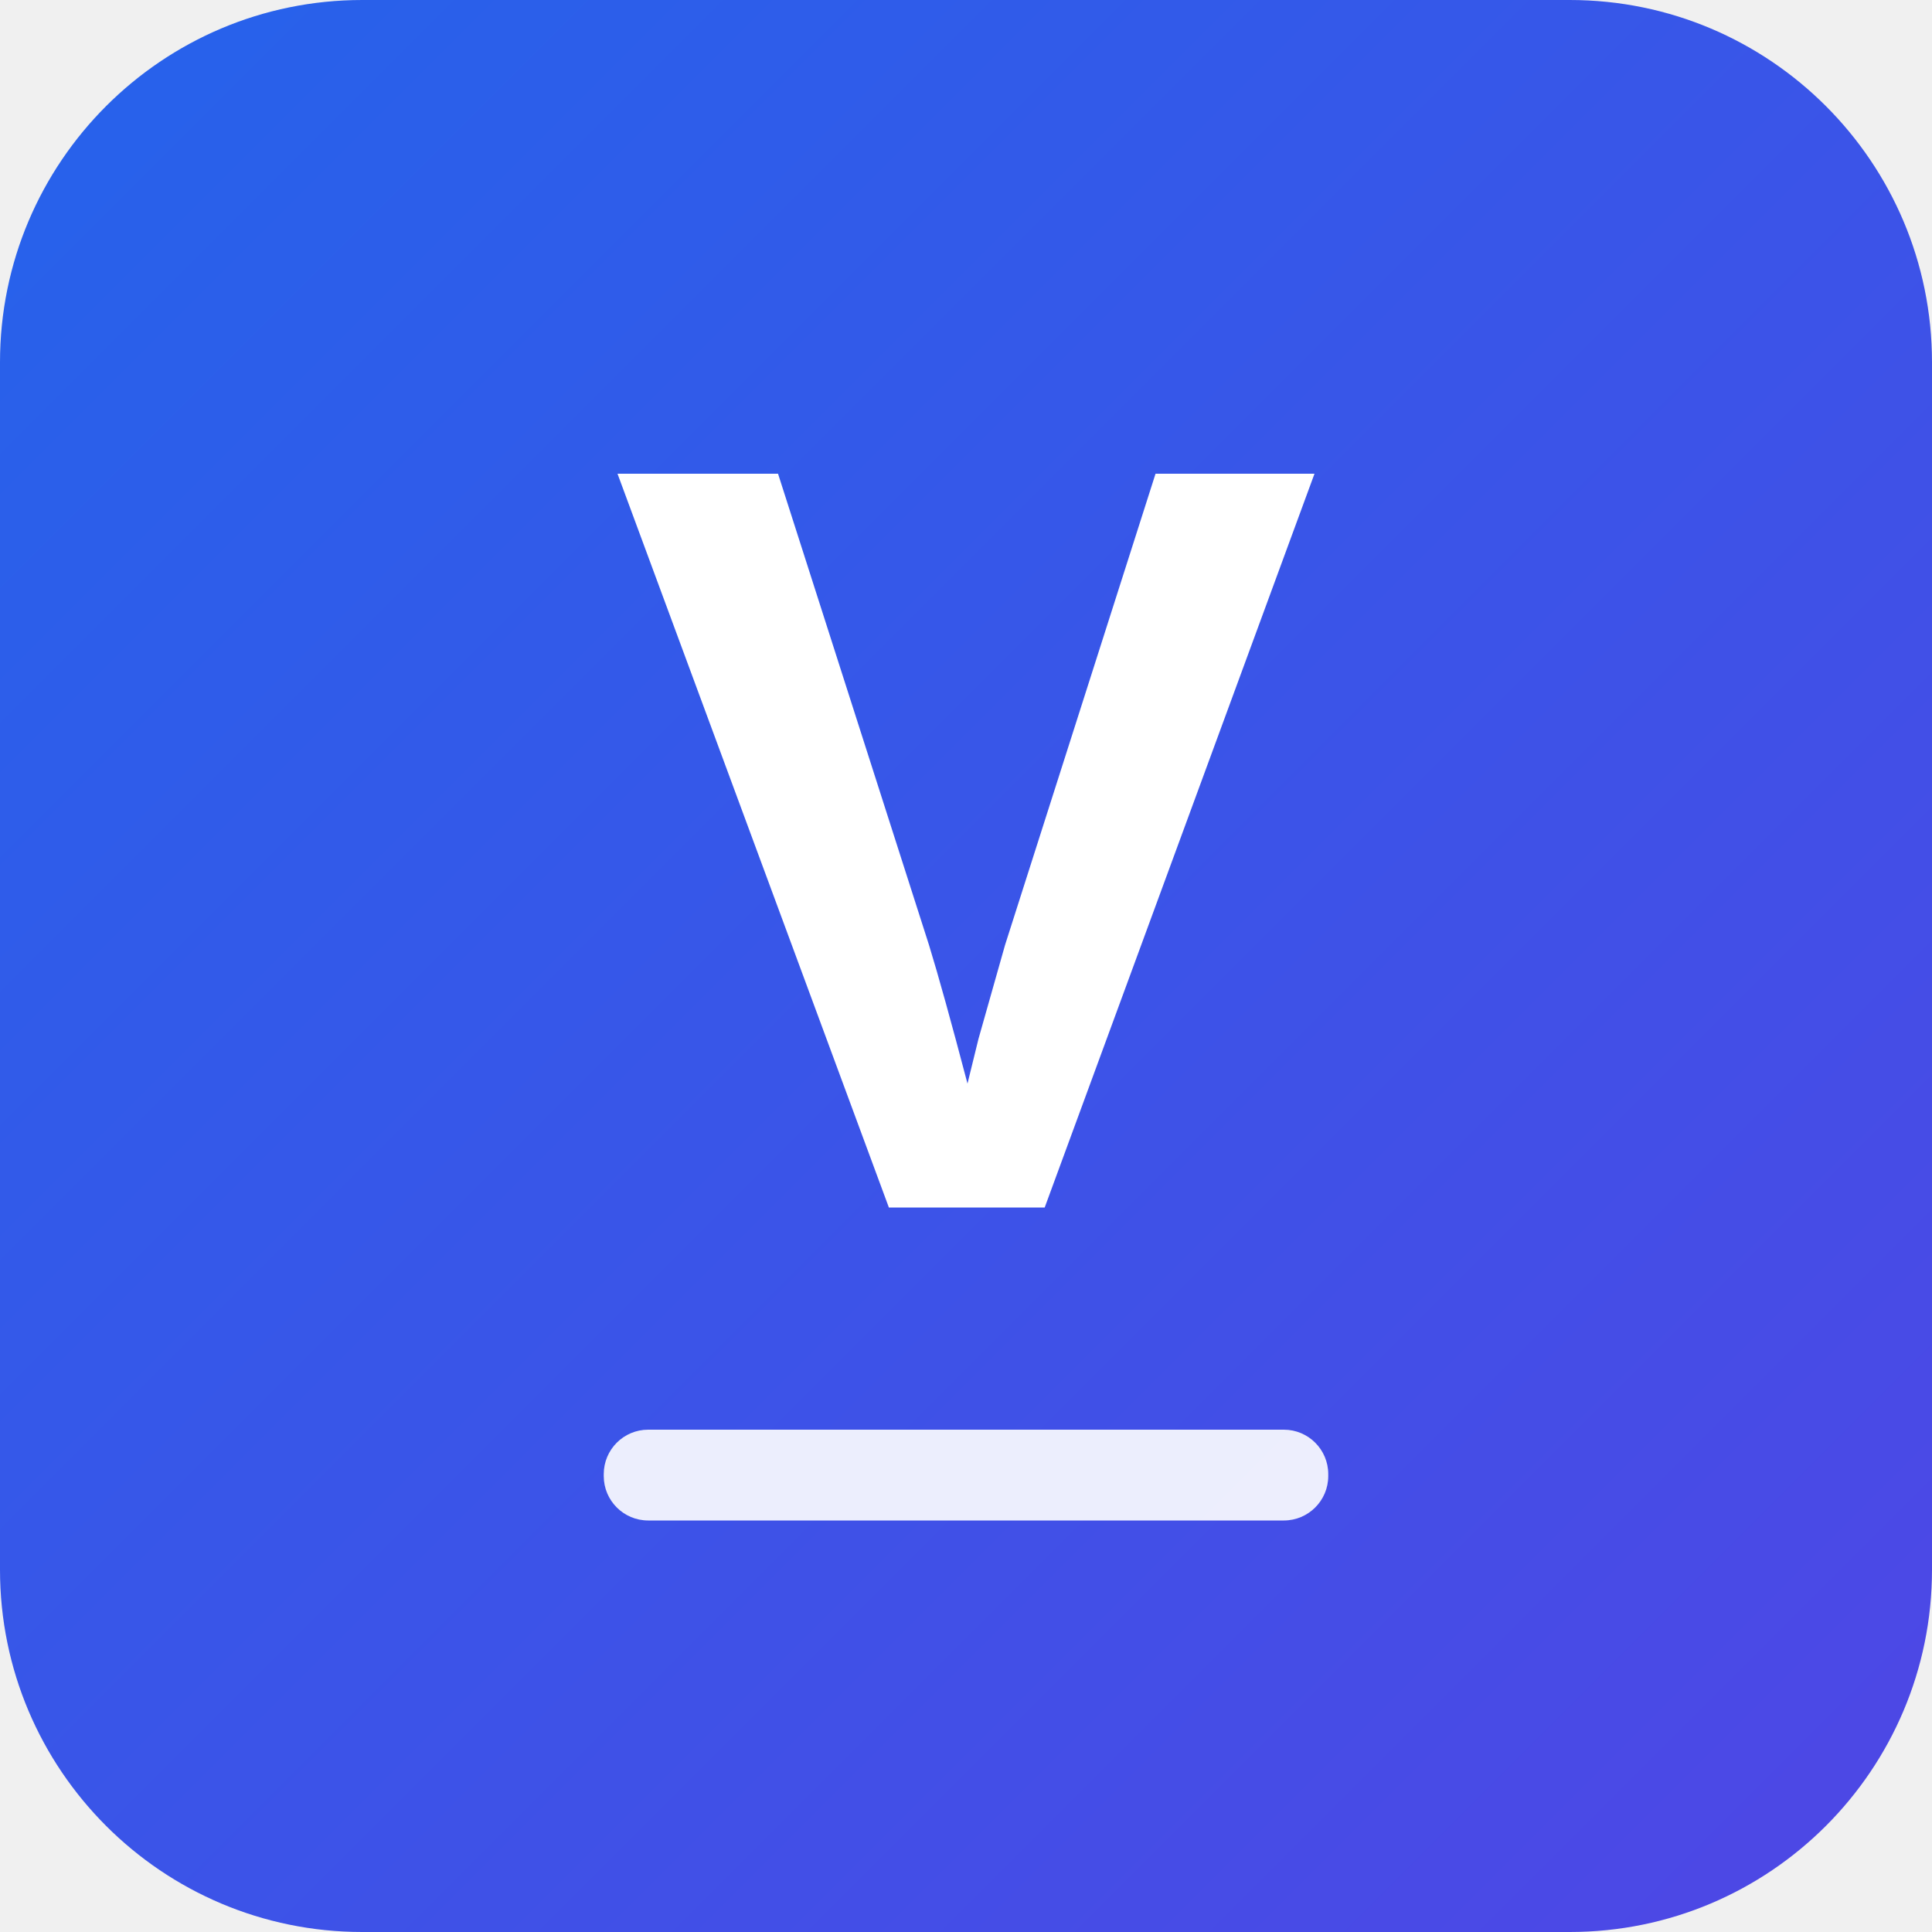
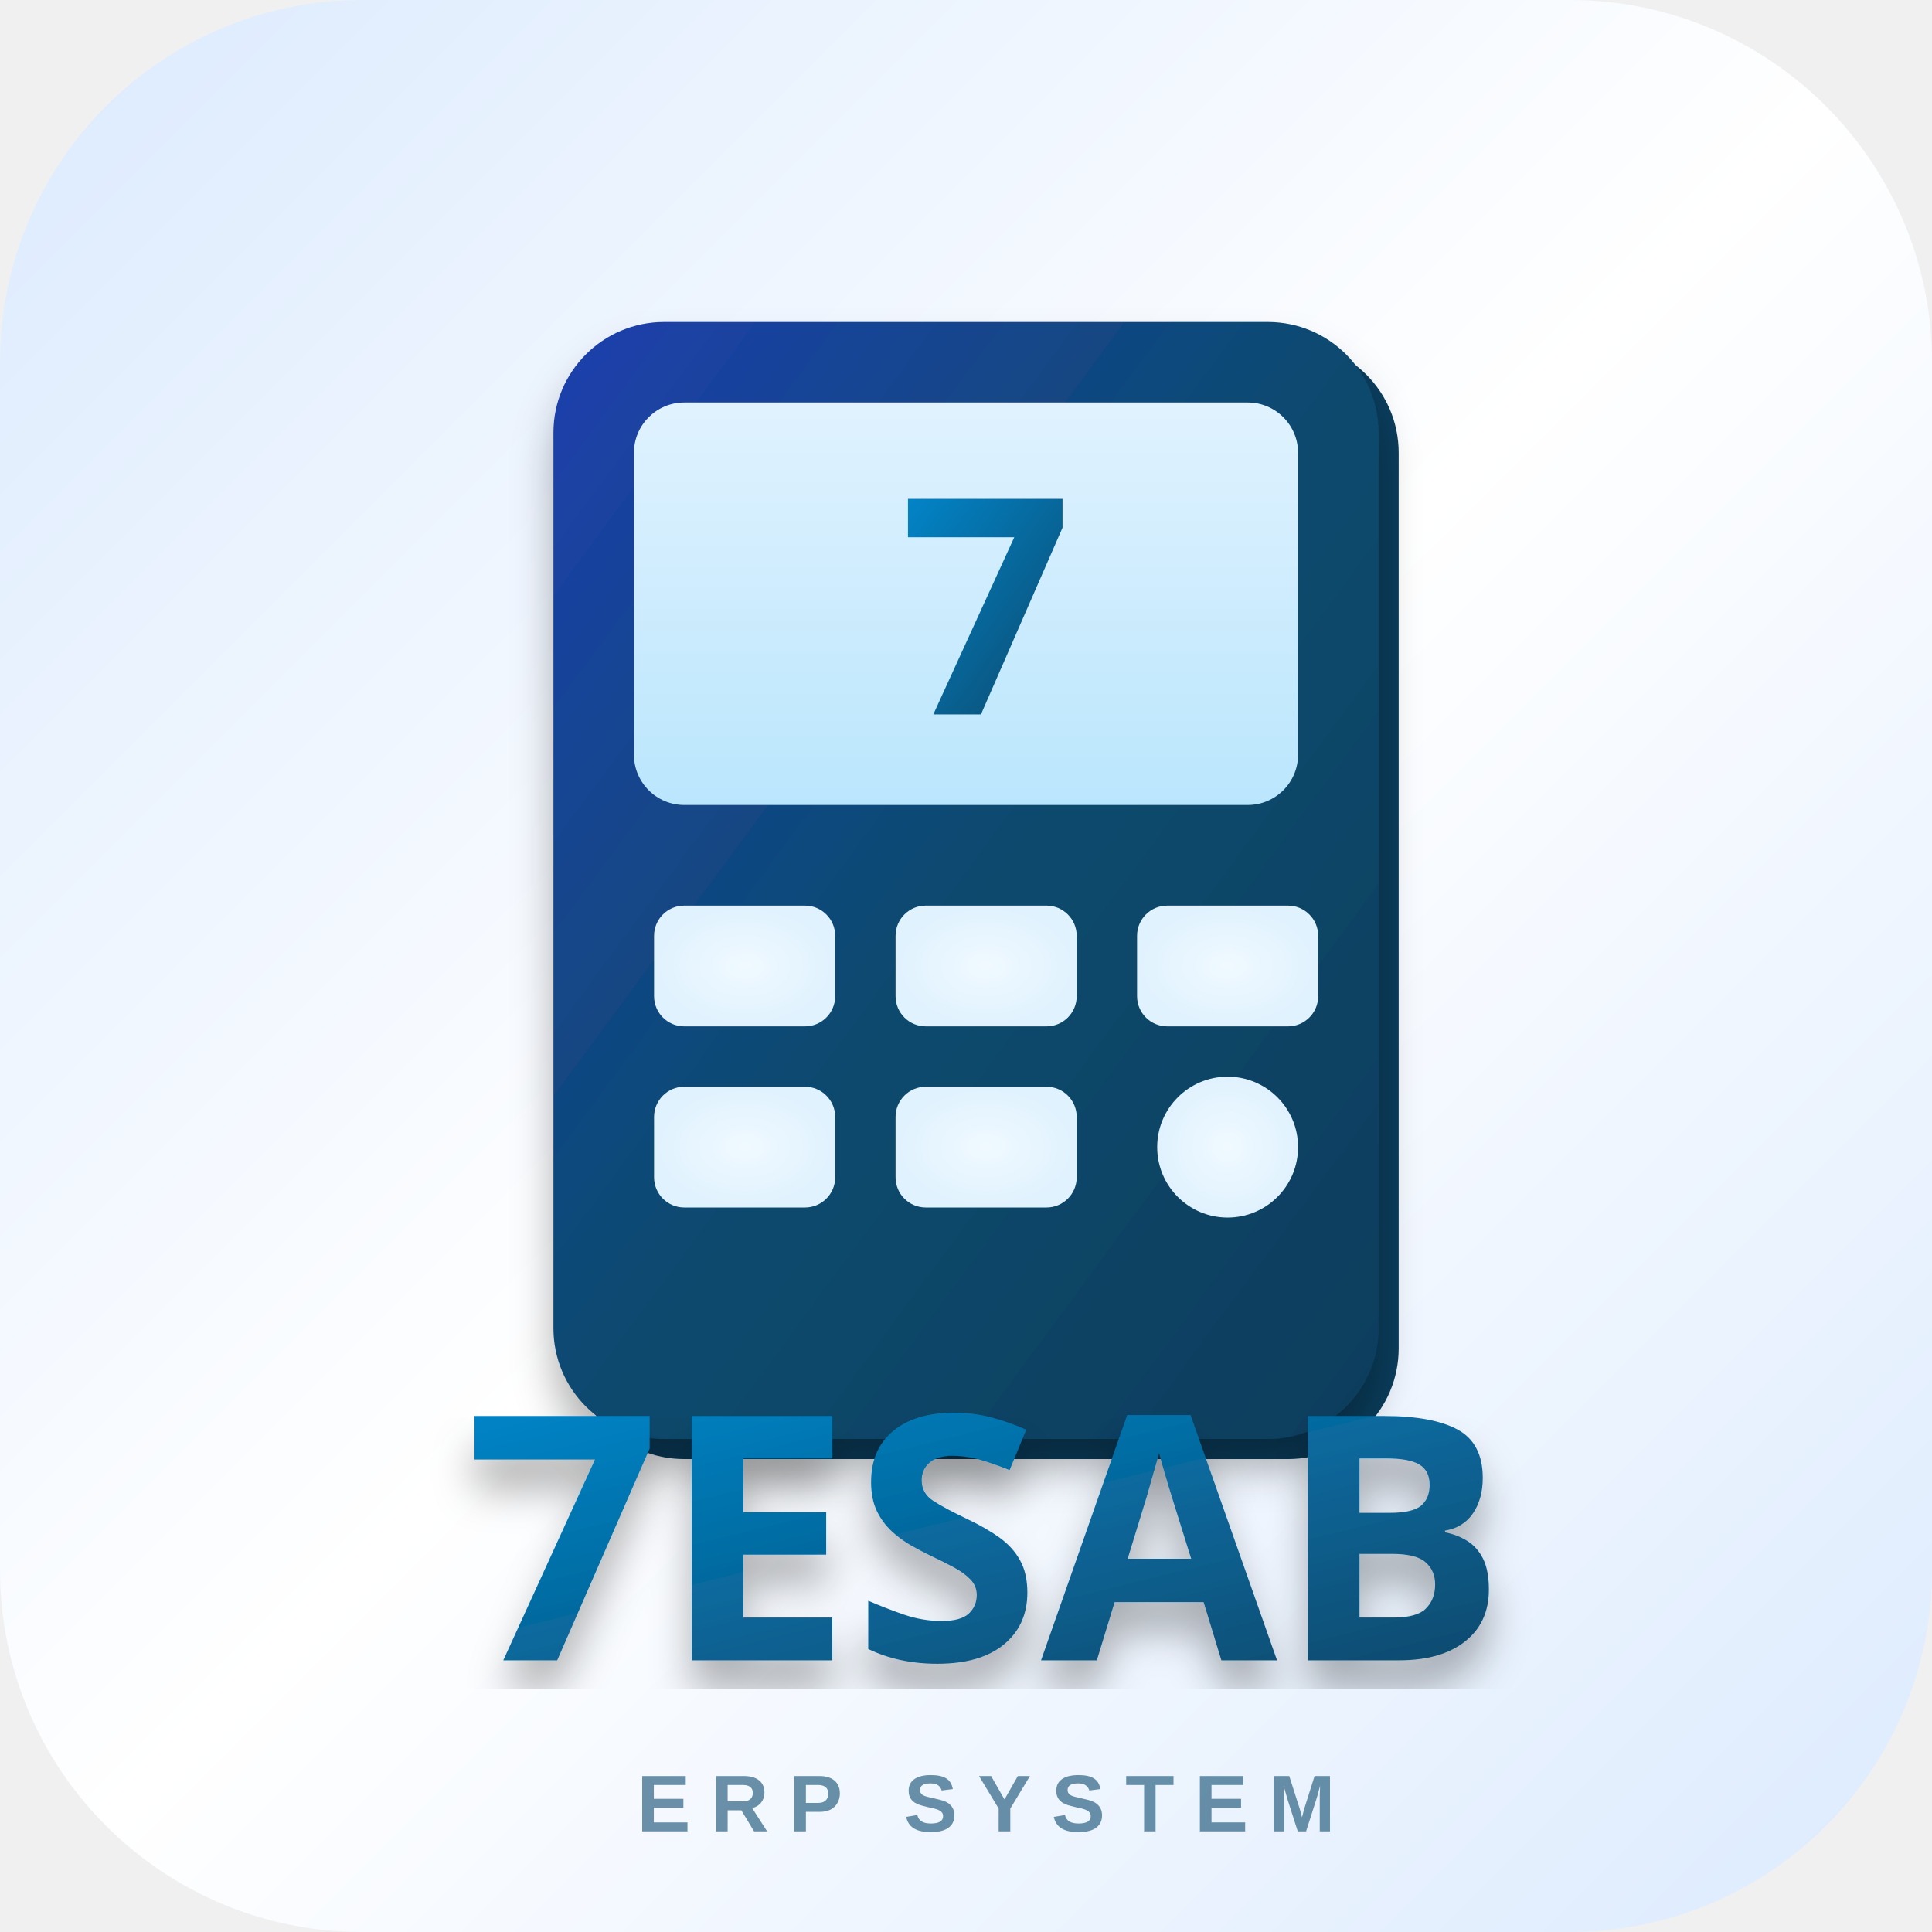
<svg xmlns="http://www.w3.org/2000/svg" viewBox="0 0 192 192" width="192" height="192">
  <defs>
-     <linearGradient id="grad1" x1="0%" y1="0%" x2="100%" y2="100%">
-       <stop offset="0%" style="stop-color:#2563eb;stop-opacity:1" />
-       <stop offset="100%" style="stop-color:#4f46e5;stop-opacity:1" />
+     <linearGradient id="bgGradient" x1="0%" y1="0%" x2="100%" y2="100%">
+       <stop offset="0%" style="stop-color:#dbeafe;stop-opacity:1" />
+       <stop offset="50%" style="stop-color:#ffffff;stop-opacity:1" />
+       <stop offset="100%" style="stop-color:#dbeafe;stop-opacity:1" />
    </linearGradient>
+     <linearGradient id="calc3D" x1="0%" y1="0%" x2="100%" y2="100%">
+       <stop offset="0%" style="stop-color:#1e40af;stop-opacity:1" />
+       <stop offset="50%" style="stop-color:#0c4a6e;stop-opacity:1" />
+       <stop offset="100%" style="stop-color:#0a3d5c;stop-opacity:1" />
+     </linearGradient>
+     <linearGradient id="screenGlow" x1="0%" y1="0%" x2="0%" y2="100%">
+       <stop offset="0%" style="stop-color:#e0f2fe;stop-opacity:1" />
+       <stop offset="100%" style="stop-color:#bae6fd;stop-opacity:1" />
+     </linearGradient>
+     <linearGradient id="number3D" x1="0%" y1="0%" x2="100%" y2="100%">
+       <stop offset="0%" style="stop-color:#0284c7;stop-opacity:1" />
+       <stop offset="100%" style="stop-color:#0c4a6e;stop-opacity:1" />
+     </linearGradient>
+     <filter id="depth">
+       <feGaussianBlur in="SourceAlpha" stdDeviation="2" />
+       <feOffset dx="0" dy="3" result="offsetblur" />
+       <feComponentTransfer>
+         <feFuncA type="linear" slope="0.3" />
+       </feComponentTransfer>
+       <feMerge>
+         <feMergeNode />
+         <feMergeNode in="SourceGraphic" />
+       </feMerge>
+     </filter>
+     <radialGradient id="buttonGrad">
+       <stop offset="0%" style="stop-color:#f0f9ff;stop-opacity:1" />
+       <stop offset="100%" style="stop-color:#e0f2fe;stop-opacity:1" />
+     </radialGradient>
  </defs>
-   <rect width="192" height="192" rx="36" fill="url(#grad1)" />
-   <text x="96" y="120" font-family="Arial, sans-serif" font-size="106" font-weight="bold" text-anchor="middle" fill="white">V</text>
-   <rect x="60" y="142.08" width="72" height="9.024" rx="4.416" fill="white" opacity="0.9" />
+   <rect width="192" height="192" rx="36" fill="url(#bgGradient)" />
+   <rect x="57" y="34" width="82" height="111" rx="11" fill="#0a3d5c" />
+   <rect x="55" y="32" width="82" height="111" rx="11" fill="url(#calc3D)" filter="url(#depth)" />
+   <rect x="63" y="40" width="66" height="40" rx="5" fill="url(#screenGlow)" />
+   <text x="98" y="71" font-family="Arial Black, sans-serif" font-size="30" font-weight="900" fill="url(#number3D)" text-anchor="middle">7</text>
+   <g>
+     <rect x="65" y="90" width="18" height="12" rx="3" fill="url(#buttonGrad)" />
+     <rect x="89" y="90" width="18" height="12" rx="3" fill="url(#buttonGrad)" />
+     <rect x="113" y="90" width="18" height="12" rx="3" fill="url(#buttonGrad)" />
+   </g>
+   <g>
+     <rect x="65" y="108" width="18" height="12" rx="3" fill="url(#buttonGrad)" />
+     <rect x="89" y="108" width="18" height="12" rx="3" fill="url(#buttonGrad)" />
+     <circle cx="122" cy="114" r="7" fill="url(#buttonGrad)" />
+   </g>
+   <text x="98" y="165" font-family="Arial Black, sans-serif" font-size="34" font-weight="900" fill="url(#number3D)" text-anchor="middle" filter="url(#depth)">7ESAB</text>
+   <text x="98" y="182" font-family="Arial, sans-serif" font-size="8" font-weight="600" fill="#0c4a6e" text-anchor="middle" letter-spacing="2" opacity="0.6">ERP SYSTEM</text>
</svg>
